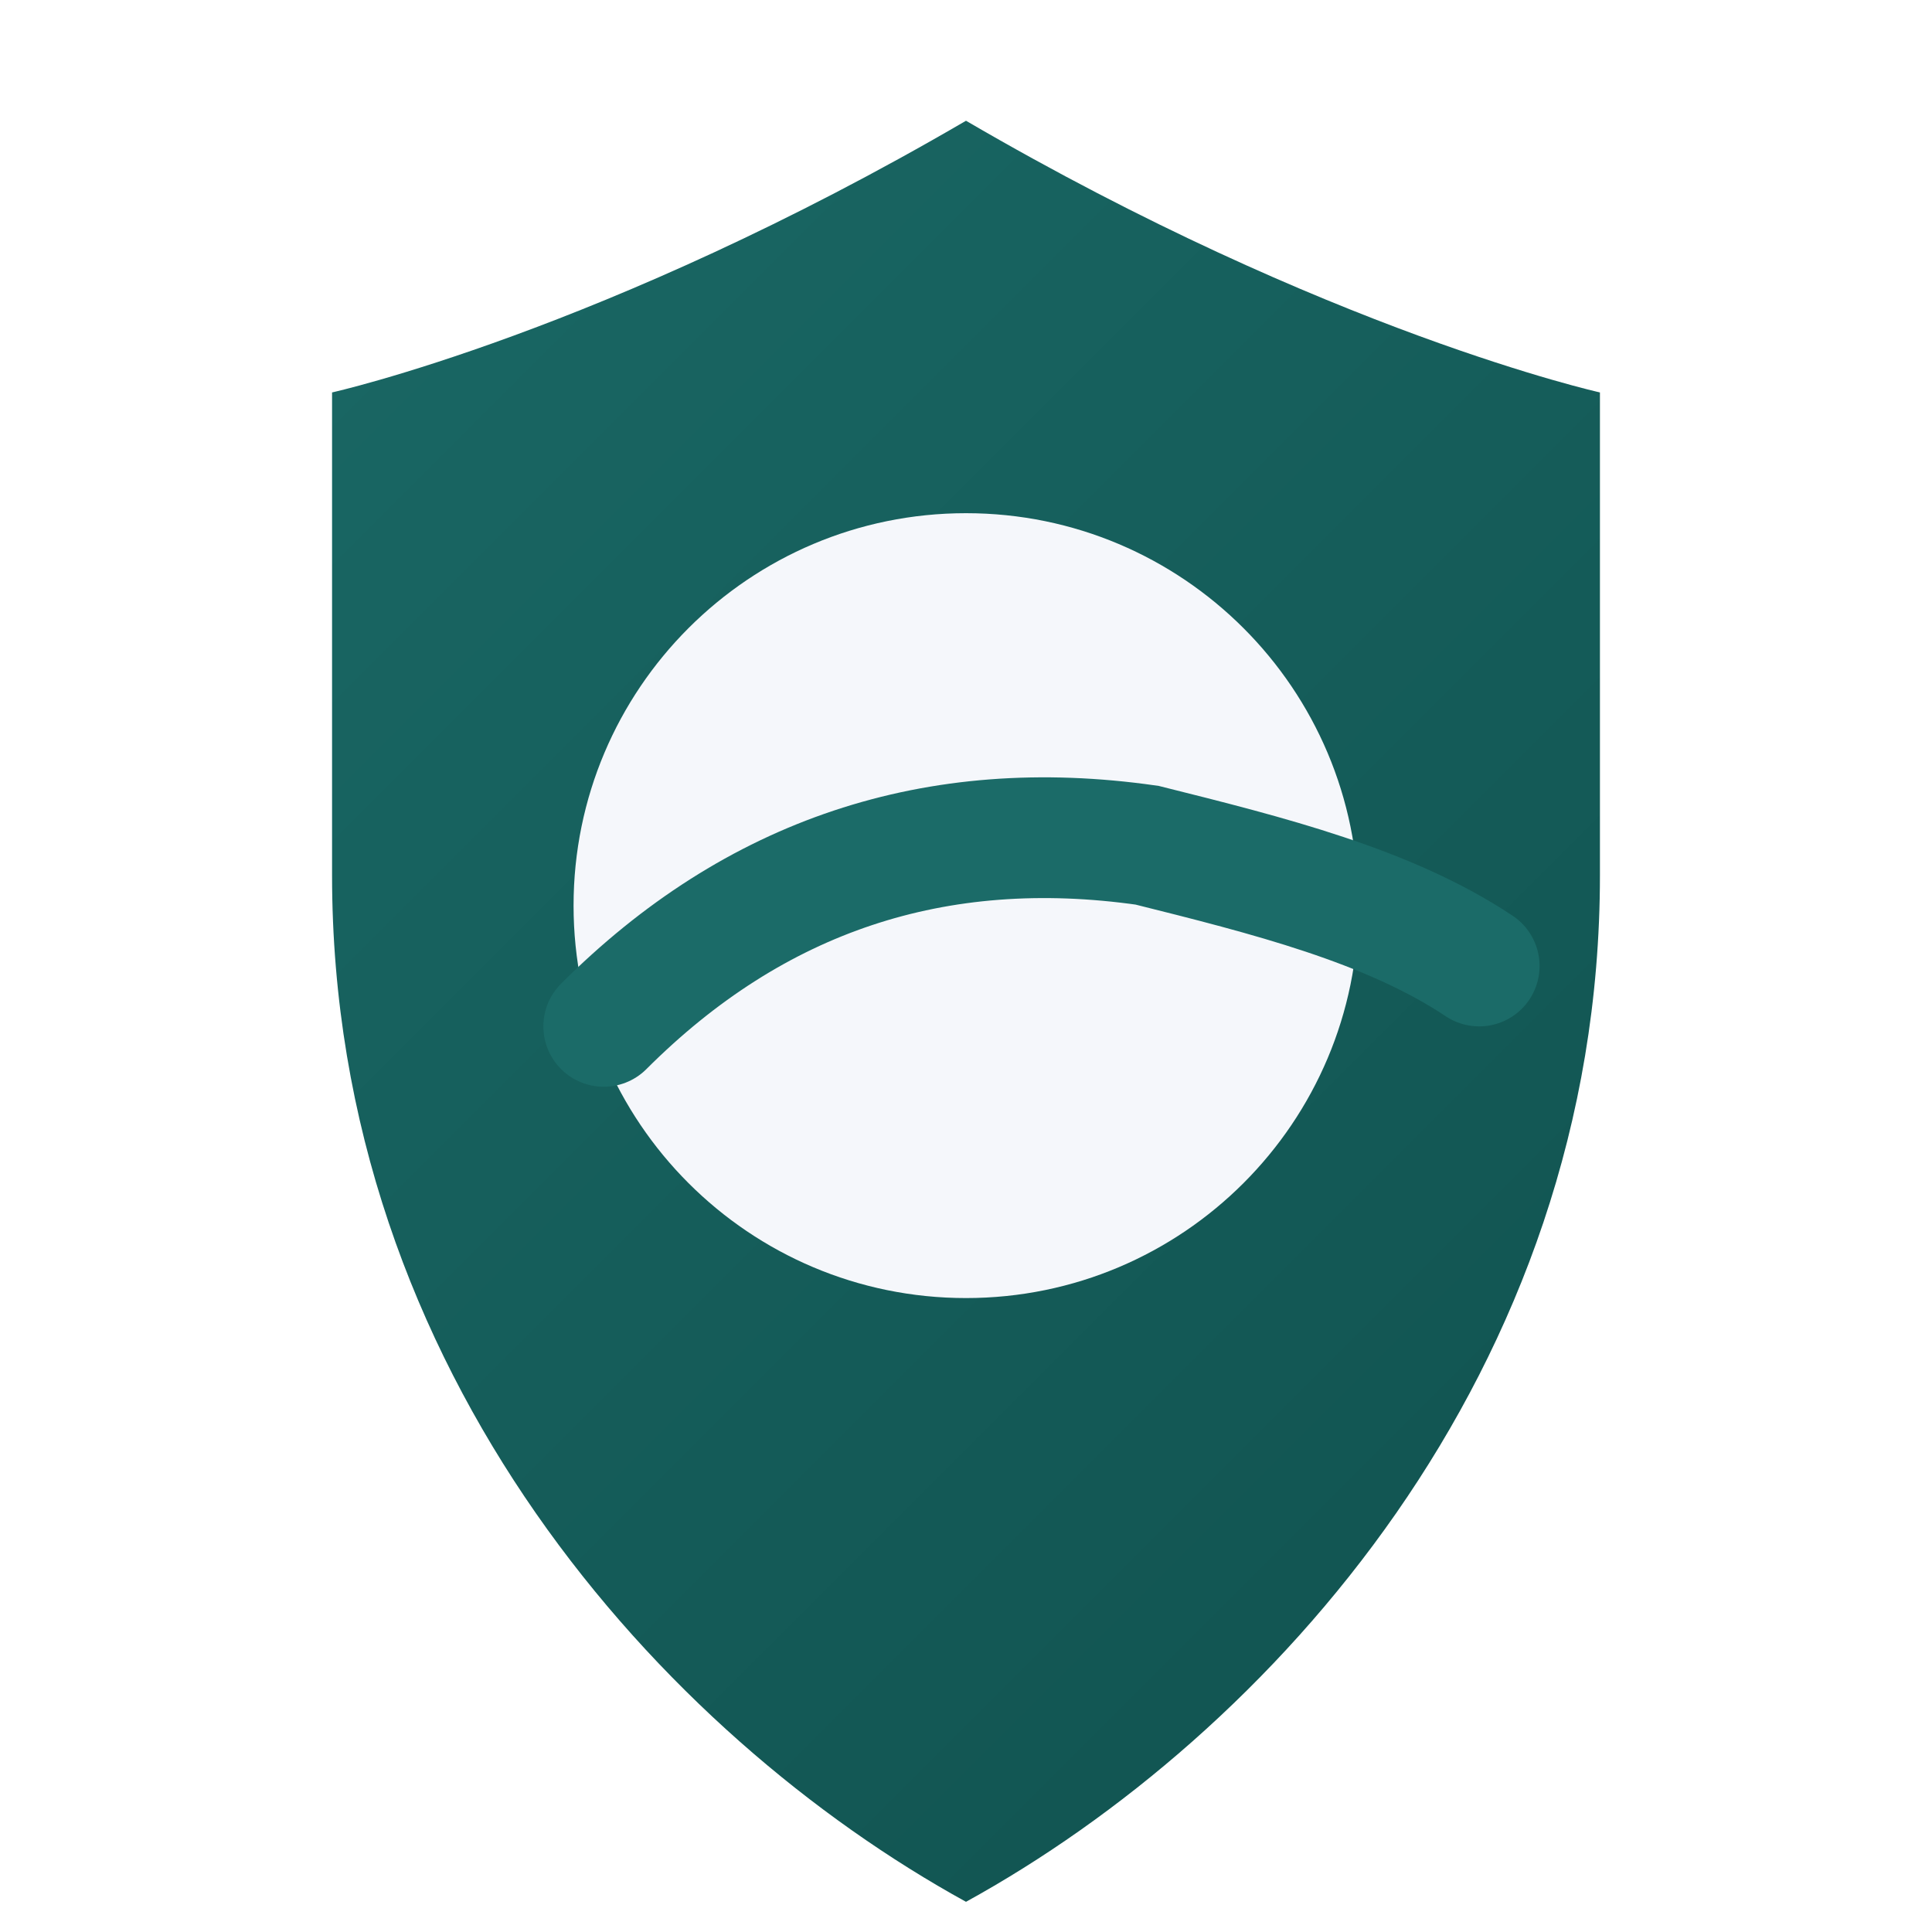
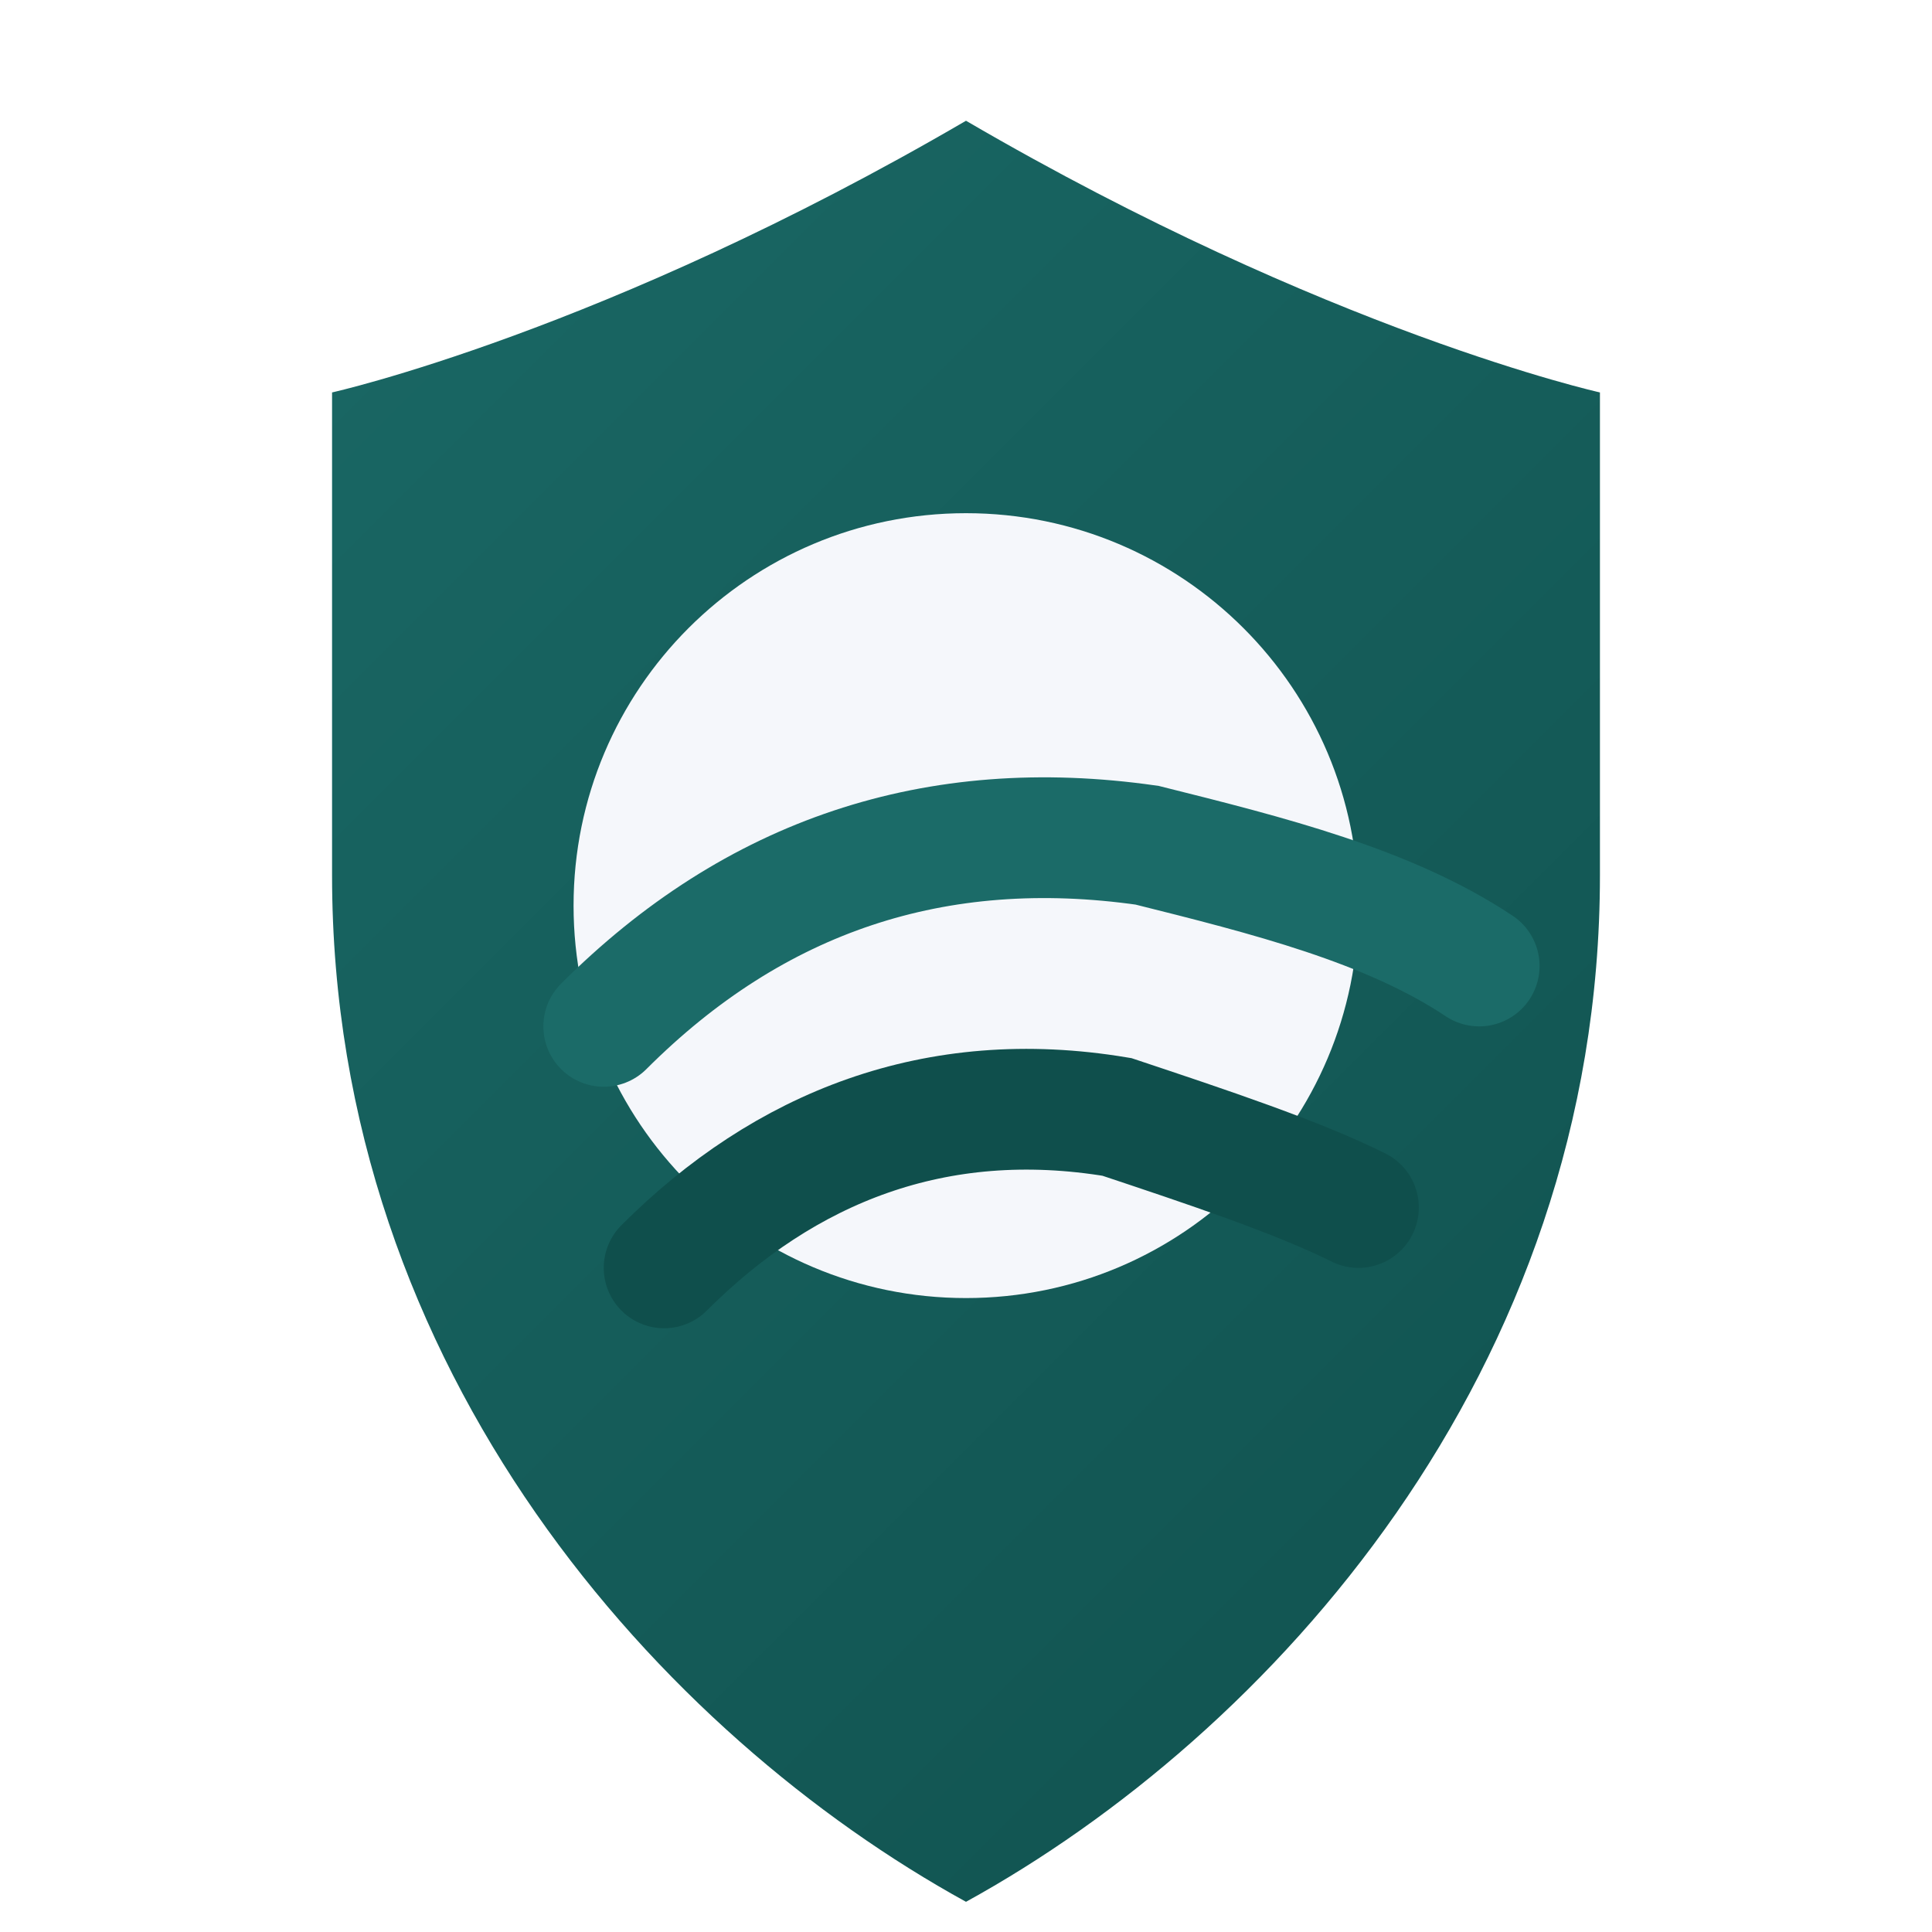
- <svg xmlns="http://www.w3.org/2000/svg" width="64" height="64" viewBox="0 0 64 64" fill="none">
+ <svg xmlns="http://www.w3.org/2000/svg" width="64" height="64" viewBox="0 0 64 64" fill="none" role="img" aria-labelledby="sw-favicon-title">
  <defs>
    <linearGradient id="sw-mark" x1="0" y1="0" x2="64" y2="64" gradientUnits="userSpaceOnUse">
      <stop offset="0" stop-color="#1B6B68" />
      <stop offset="1" stop-color="#0F4F4C" />
    </linearGradient>
  </defs>
  <path d="M32 4C20 11 11 13 11 13v16c0 16.5 11 28.5 21 34 10-5.5 21-17.5 21-34V13S44 11 32 4z" fill="url(#sw-mark)" />
  <circle cx="32" cy="30" r="13" fill="#F5F7FB" />
  <path d="M20 34c5-5 11-7 18-6 4 1 8 2 11 4" stroke="#1B6B68" stroke-width="4" stroke-linecap="round" />
+   <path d="M22 42c4-4 9-6 15-5 3 1 6 2 8 3" stroke="#0F4F4C" stroke-width="4" stroke-linecap="round" />
</svg>
